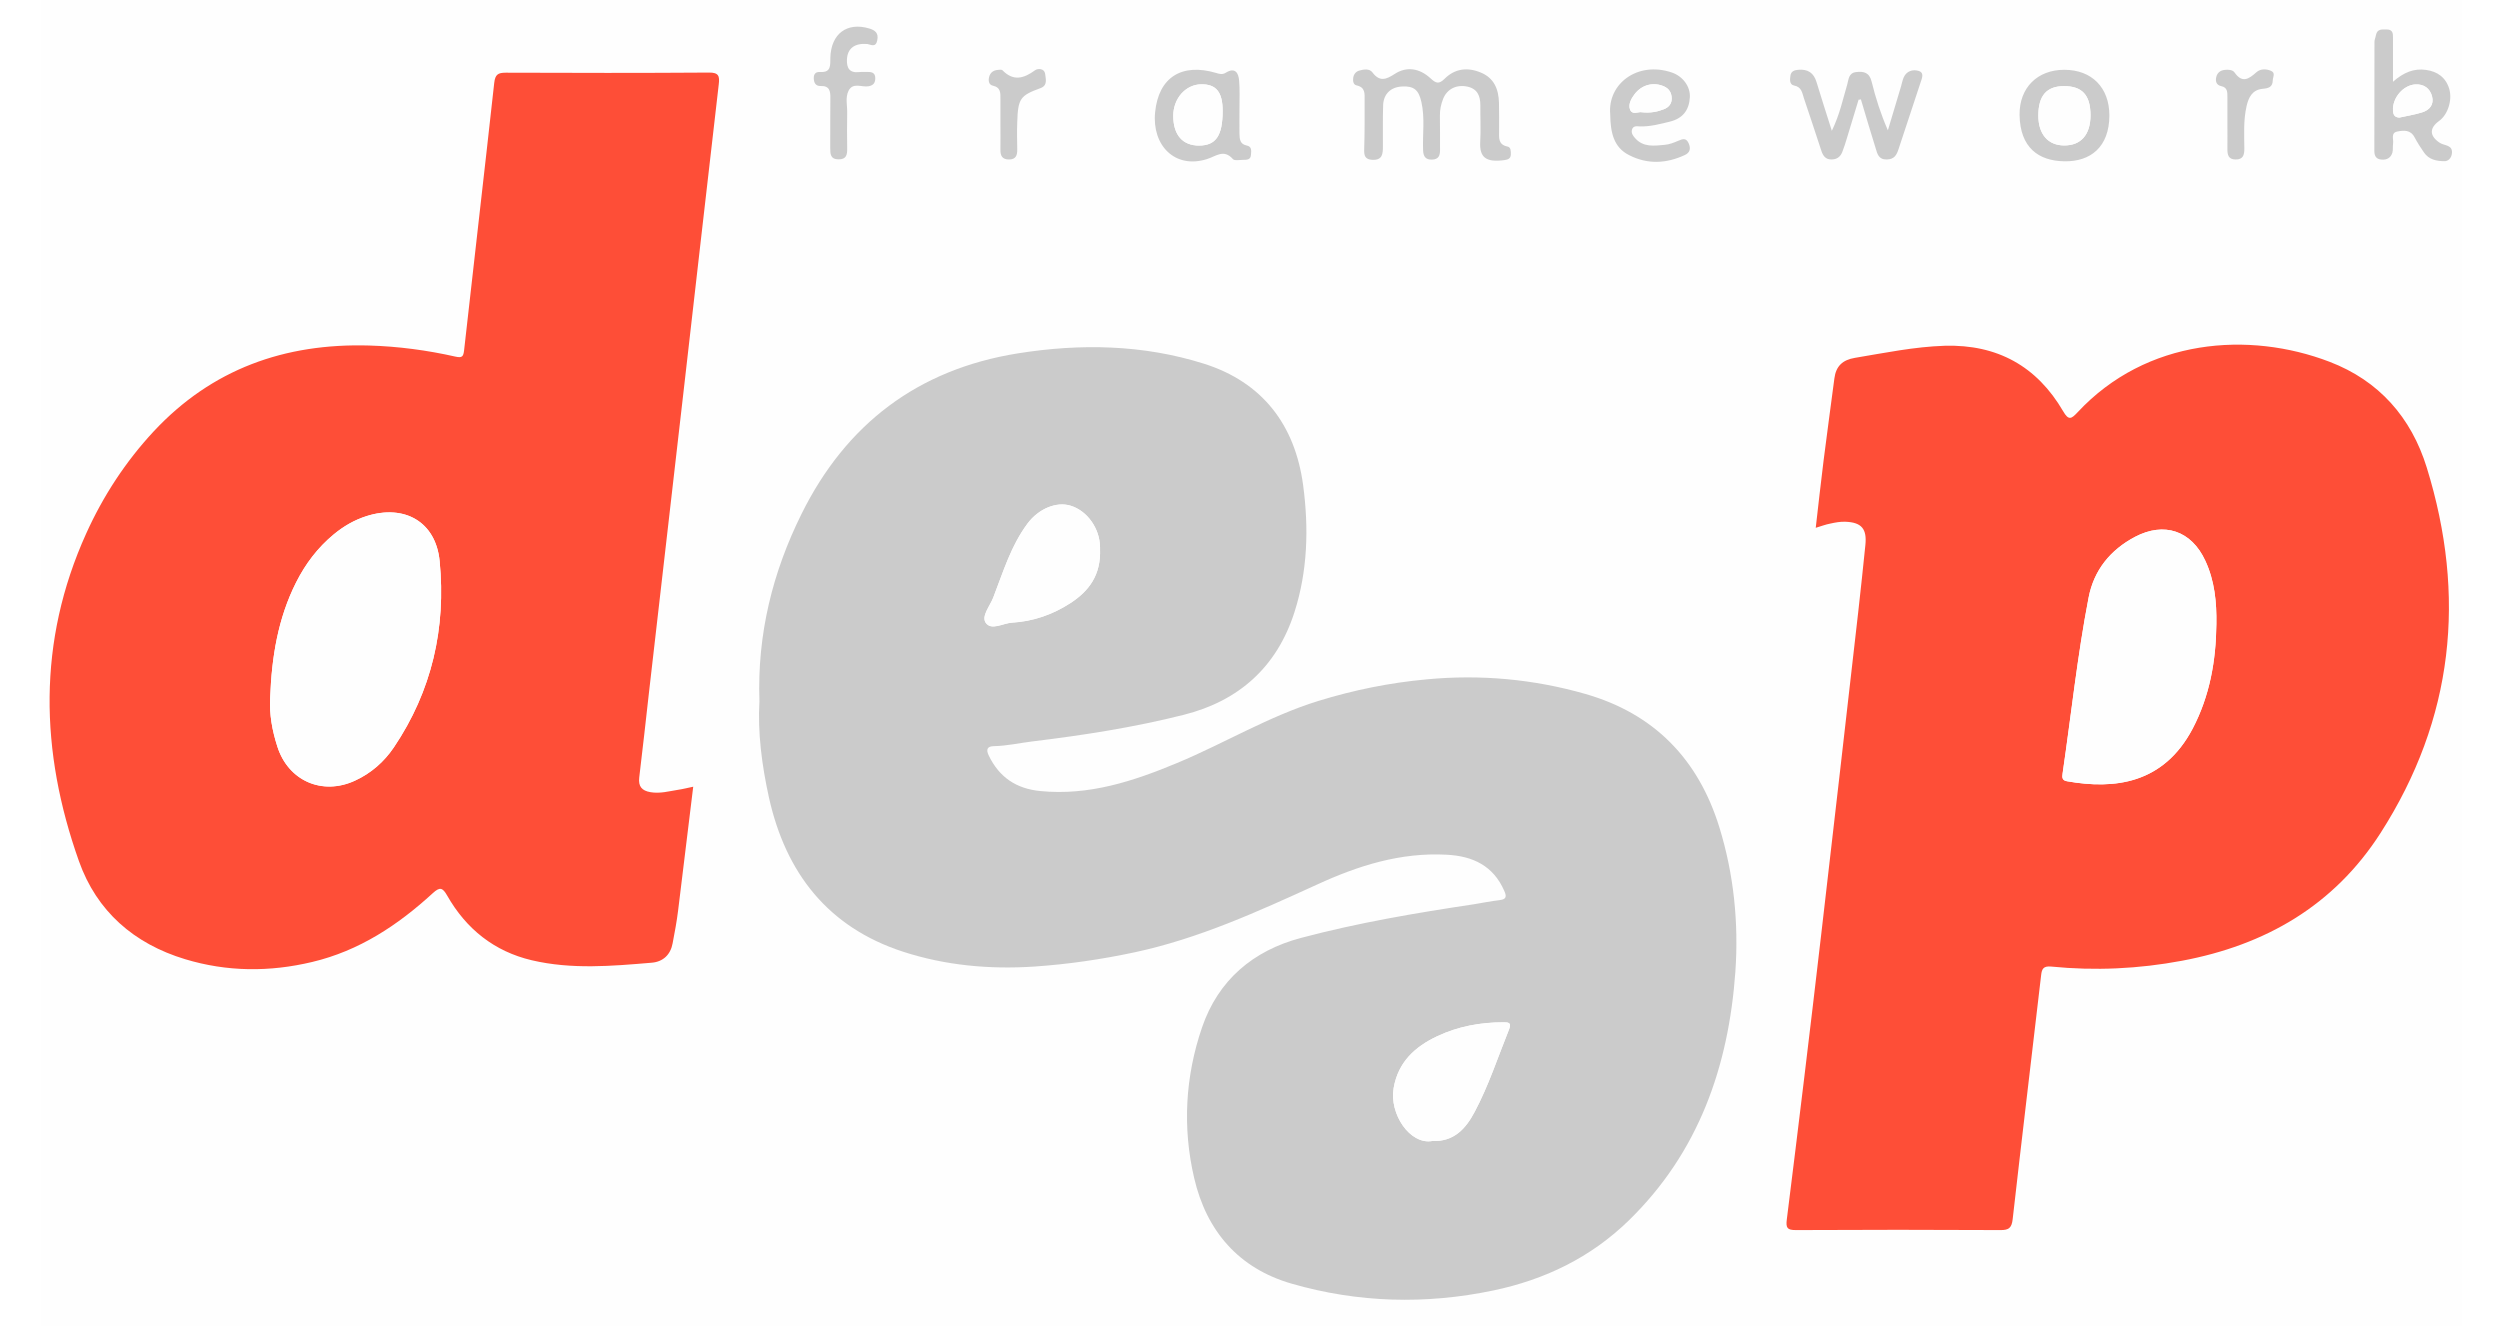
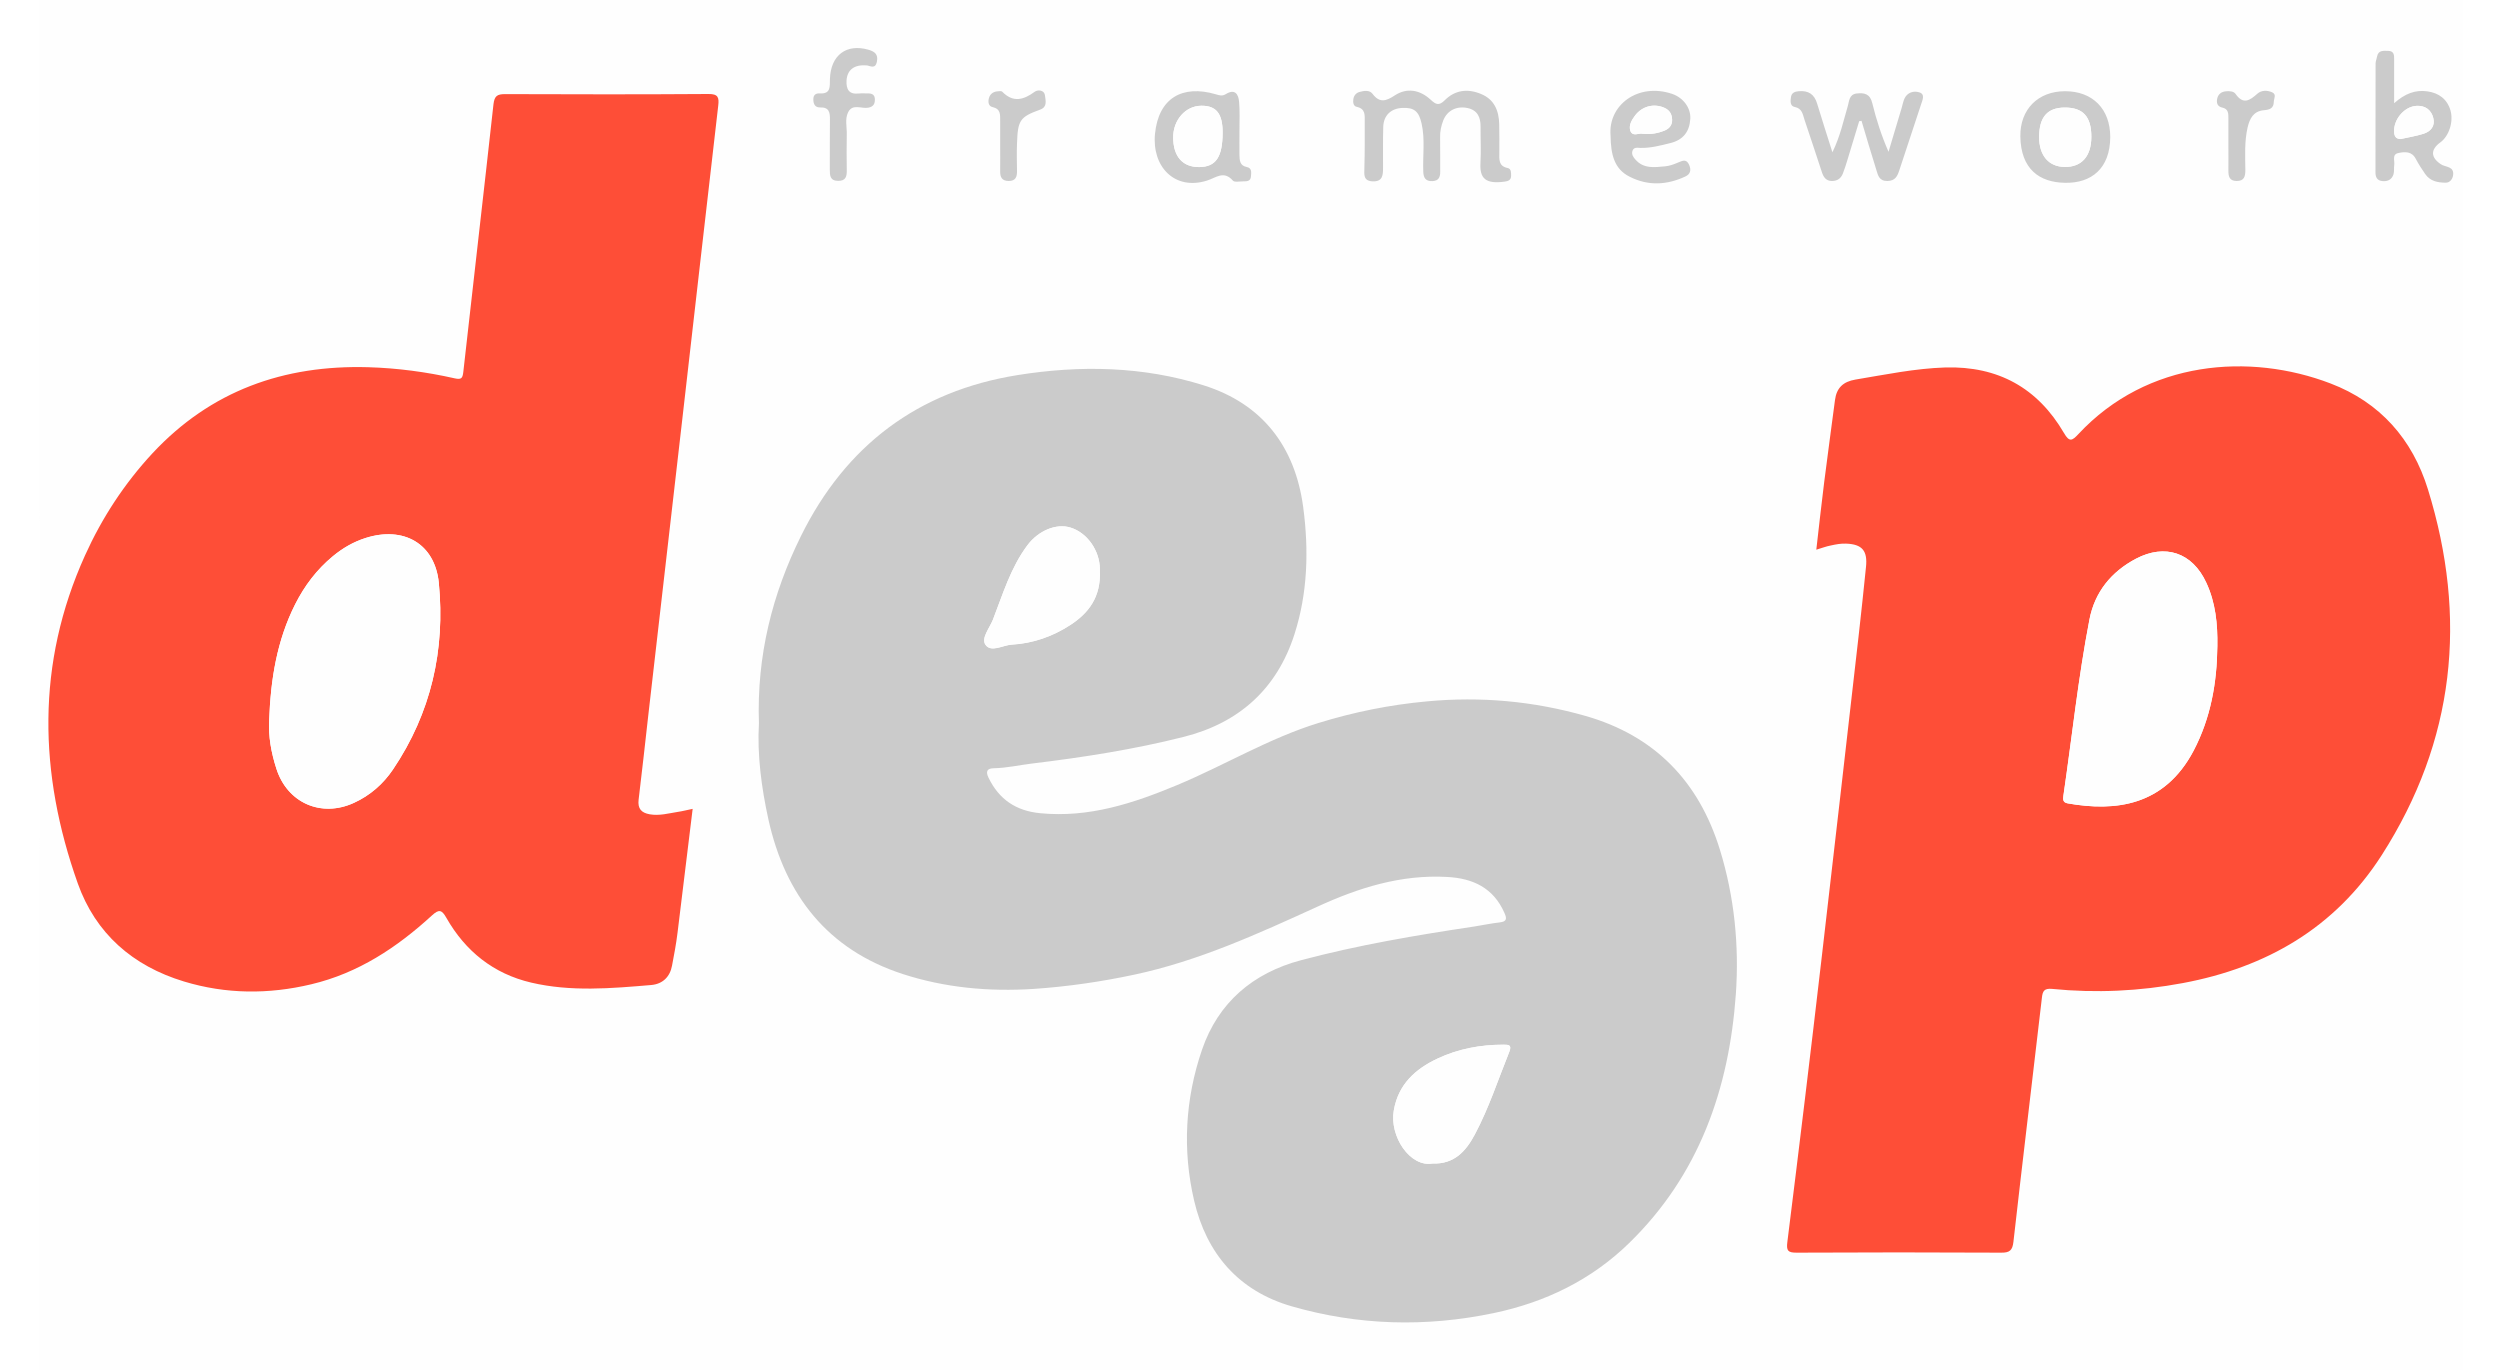
- <svg xmlns="http://www.w3.org/2000/svg" viewBox="-31.72 457.94 2065.44 1095.12">
+ <svg xmlns="http://www.w3.org/2000/svg" viewBox="-30.68 440.32 2063.36 1130.36">
  <path fill="#FEFEFE" d="M1002 2002c-330.4 0-660.8 0-991.2.2-7.3 0-9-1.6-9-9C2 1332.4 2 671.5 1.8 10.7c0-7.3 1.6-9 9-9 660.7.3 1321.6.3 1982.4.1 7.3 0 9 1.6 9 9-.2 660.8-.2 1321.6 0 1982.4 0 7.3-1.6 9-9 9-330.4-.3-660.8-.2-991.2-.2zm-406.3-964.7c-1.4 25.8 2.1 52.8 8 79.5 13.9 62.3 48.7 107 110.7 127.2 35.1 11.5 71.3 14.7 108.4 12.3 27.9-1.8 55.3-5.8 82.6-11.7 53.1-11.4 102.2-33.7 151.2-56.1 33.9-15.5 69-26.6 107.1-24.6 21.4 1.2 38.3 9.1 47.4 29.7 2 4.6 2.2 7.1-3.8 7.8-7.1.8-14 2.4-21.1 3.4-48 7.2-96 15.2-142.9 27.8-39.6 10.6-68.4 34.8-81.8 73.9-13.9 40.6-16.3 82.7-6.5 124.6 10.2 43.7 36.8 74.6 80.6 87.2 54.8 15.8 110.5 17.3 166.5 5.6 42.6-8.9 80.6-27.3 111.9-57.8 57.7-56.2 82.5-127.1 88.1-205.5 2.9-40.3-1.2-80.4-13.2-119.3-17.4-56.4-53.8-94-110.9-110.3-42.8-12.2-86.4-16.2-130.9-12-30.5 2.9-60.1 8.8-89.4 17.8-41 12.6-77.6 34.9-116.8 51.3-36.2 15.1-72.8 27.1-112.9 23.2-19.9-1.9-34.1-11.3-42.7-29.3-2.4-4.9-1.4-7.7 4.1-7.8 10.7-.2 21.2-2.6 31.8-3.9 42.1-5.1 84.1-11.6 125.2-22 45.6-11.5 76.9-39.6 91.4-84.7 11-34.3 11.9-69.6 7.2-105-6.7-50-33.7-85.1-82-100.4-50.2-15.9-102-16.8-153.8-8.5-82.4 13.2-141.8 58.3-178.6 132.6-23.9 48.3-36.8 99.3-34.9 155zm-54.7 70.6c-4.8 1-8.5 2-12.2 2.6-7.7 1.2-15.3 3.4-23.2 2-6.9-1.2-10.1-4.7-9.2-12.1 2.9-23.6 5.4-47.2 8.1-70.7L533 781.6c9.7-84.6 19.3-169.3 29.1-253.9.8-6.8.1-9.7-8.1-9.7-56 .4-112 .3-167.9.1-6.4 0-8.7 1.4-9.5 8.4-8.1 73.7-16.6 147.3-24.9 221-.6 5.1-1.4 6.5-7 5.2-23.5-5.3-47.3-8.5-71.5-9.2-69.6-2-129.9 19.4-178 71-23.3 24.9-41.7 53.3-55.7 84.3-40.4 89.3-38.1 180.1-5.9 270.7 14.7 41.4 45.4 68.2 87.7 81 34.7 10.5 69.8 10.7 105 2.3 38.8-9.2 70.8-30.4 99.7-56.9 5.6-5.2 8-4.7 11.8 2 15.7 27.6 38.9 46.2 70 53.5 32.8 7.7 66 4.8 99.1 2 9.3-.8 15.5-6.5 17.2-16.1 1.6-8.9 3.3-17.9 4.5-26.9 4.1-33.9 8.1-67.7 12.4-102.5zM1468.4 894c4.7-1.4 8.3-2.7 12.1-3.5 4.1-.8 8.4-1.6 12.5-1.5 13.4.6 17.8 6.1 16.4 19.3-2 18.4-3.8 36.9-5.9 55.3-10.1 88.8-20.2 177.7-30.6 266.5-9.2 78.5-18.7 156.9-28.4 235.3-.9 7.2.4 8.9 7.5 8.8 56.3-.2 112.6-.3 168.9 0 7 0 9.3-1.8 10.2-9 7.6-67.2 15.7-134.3 23.5-201.5.6-5.4 1.9-7.8 8.4-7.2 36.1 3.6 72.2 1.9 107.9-4.8 69-12.9 125.7-45.5 164.1-105.5 60.5-94.4 71.2-195.7 38.2-302-12.8-41.4-39.6-71.8-80.4-87.4-66.4-25.4-151.1-19.3-208.1 41.8-4.9 5.3-7.2 7.1-11.9-.9-21.7-37.3-54.3-55.4-97.8-54.1-25.2.7-49.7 5.9-74.3 10-10.1 1.7-15.6 6.9-16.9 17-2.9 22.6-6.1 45.1-8.9 67.7-2.3 18.3-4.3 36.7-6.5 55.7zm-372.7-334.9c0 6.5-.1 13 0 19.5.1 5.1-1.3 10.9 6.9 11.2 8.3.3 8.5-5.3 8.5-11.1.1-11.4-.2-22.8.2-34.2.4-9.3 6.5-14.9 15.7-15.3 9.8-.4 13.6 2.9 15.9 12.8 3 13.2 1 26.6 1.4 39.8.2 5.2 1.9 8 7.5 7.8 5.2-.2 6.5-3.2 6.5-7.7-.1-9.4.1-18.9-.1-28.3-.1-5 .9-9.7 2.7-14.3 3.2-8.1 11-11.9 20-10 8.2 1.7 10.7 7.5 10.7 15.2 0 10.1.5 20.2-.1 30.3-.7 12.7 4.4 17.4 20.1 15.2 2.8-.4 5.1-1.1 5.2-4.6.1-2.7.2-6-2.8-6.6-7.8-1.6-6.9-7.3-6.9-12.8 0-7.8.1-15.6-.1-23.4-.4-11.1-4-20.5-15.2-25-10.9-4.4-21.4-3.1-29.7 5.2-4.8 4.8-7.4 3.7-11.7-.4-9-8.3-19.6-10-29.5-3.6-7.2 4.7-12.5 6.7-18.5-1.3-2.5-3.3-7.2-2.5-11-1.4-2.6.8-4.3 2.9-4.8 5.7-.5 2.8-.1 5.9 2.8 6.5 7.3 1.5 6.6 6.8 6.6 12.1-.3 6.3-.3 12.5-.3 18.7zm408.1-18.8h2c4.1 13.5 8.1 27 12.2 40.4 1.4 4.5 2.3 9.4 9.2 9.3 6.4-.1 8.2-3.9 9.8-8.8 5.9-18.2 11.9-36.4 18-54.5 1.2-3.7 3.5-8.4-1.6-9.9-4.5-1.4-9.8 0-12.2 5.3-1.1 2.3-1.5 5-2.2 7.4-3.6 12.1-7.3 24.2-10.9 36.4-5.8-13.5-10-26.7-13.4-40.1-1.9-7.6-6.6-8.8-13-8-6.2.8-6 6.3-7.2 10.3-3.6 12.1-6.1 24.6-12.7 38.2-4.7-14.8-8.8-27.4-12.6-40.1-2.3-7.8-7.3-11-15.2-10.3-3.2.3-5.8 1.2-6.4 4.7-.5 3.3-.9 7.5 3 8.3 6.4 1.3 6.7 6.3 8.2 10.7 4.9 14.4 9.5 29 14.4 43.4 1.3 3.8 3.2 7.1 8.2 7 4.5 0 7.4-2.2 9-6.1 1.4-3.6 2.6-7.3 3.7-11 3.2-11 6.5-21.8 9.7-32.6zm441.5-14.8v-36.4c0-3.5-.4-6.6-4.9-6.7-3.9-.1-8.1-.8-9.2 4.7-.4 1.9-1.2 3.8-1.2 5.7-.1 29.9-.1 59.9-.1 89.8 0 4.1 1.3 6.9 5.9 7.3 4.5.4 7.7-1.5 9-5.7.7-2.4.2-5.2.6-7.7.5-3.5-2.1-8.6 3.5-9.8 5.4-1.1 11-1.4 14.3 4.9 2.2 4.3 4.9 8.4 7.7 12.4 4.1 6 10.6 7.2 17.1 7.2 3 0 5.3-2.5 5.9-5.7 1.4-8.1-6.2-6.9-10-9.5-8.5-5.7-8.8-12-.4-18.1 7-5.1 11.1-16.9 8.3-26.4-2.7-9.4-9.6-14.4-19.2-15.7-9.9-1.5-18.4 1.8-27.3 9.7zm-953 22.3c0-7.8.4-15.6-.2-23.4-.5-6.3-3.4-11.1-10.8-6.5-3 1.8-5.3 1.1-8.2.3-28.1-8.3-47.5 3.3-50.4 32.5-2.7 27.4 16.2 47.1 42.8 38.7 7.7-2.4 13.9-8.6 21.5 0 1.3 1.5 5.6.6 8.5.6 3 0 6.2 0 6.4-4.2.1-3.1 1-6.7-3.7-7.7-5.5-1.1-5.7-5.5-5.8-9.8-.2-6.8-.1-13.7-.1-20.5zm306.3 4.6c.2 15 2.8 27.4 15.8 34 15.1 7.7 30.7 6.9 45.9-.2 4.1-1.9 5.1-5.2 3.1-9.7-2.2-4.8-5-3.5-8.7-2-3.5 1.5-7.3 3-11.1 3.3-8.7.8-17.7 2.2-24.5-5.6-1.8-2-3.3-4.2-2.5-7 1-3.4 4.1-2.7 6.6-2.6 8.5.2 16.7-2 24.8-4 10.4-2.6 15.8-9.5 16.4-20.1.5-8.7-5.6-17.4-15-20.5-28.2-9.8-53 9.1-50.8 34.4zm412.4 1c0-23.1-14.4-37.8-37.2-37.8-22.3 0-37.2 14.9-36.9 37.3.4 27 15.7 38 37 38.3 21.5.4 36.9-11.8 37.1-37.8zM684.9 494.3c2.7.4 7 3.4 8.3-3.1 1.1-5.7-1.7-8-6.9-9.6-18.2-5.4-31.4 4.3-31.9 24.1-.2 5.9 1 12.5-8.3 11.9-3.6-.2-5.4 1.4-5.4 5.2.1 3.8 1.5 6.6 5.6 6.4 7.6-.3 8.1 4.4 8.1 10.2-.2 13.7 0 27.3-.1 41 0 4.9.1 9.3 6.8 9.4 6.5.1 7.2-3.9 7.2-9-.1-9.8-.2-19.5 0-29.3.1-6.1-1.7-12.6 1.1-18.3 3.7-7.5 11.1-2.7 16.7-3.8 4-.8 5.4-3 5.4-6.7 0-3.8-2.1-5.1-5.6-5.1-2.6 0-5.2-.2-7.8.1-8.1.9-10.3-3.7-10-10.6.4-9 6.2-13.7 16.8-12.8zm1123.6 65.4c0 7.2.1 14.3 0 21.5-.1 4.7.8 8.4 6.7 8.6 6.4.1 7.3-3.8 7.3-9-.1-11.7-.8-23.4 1.8-34.9 1.7-7.5 4.8-13.7 13.4-14.5 4.8-.4 8.2-1.5 8.3-7.1.1-2.8 2.4-6-1.4-7.7-4.1-1.8-8.8-1.8-12.1 1.1-6.3 5.5-11.7 9.4-18.1.2-1.5-2.2-5.2-2.4-8.2-2.1-3.6.4-6.1 2.4-6.9 5.9-.8 3.5.1 6.6 4.1 7.5 5.3 1.1 5.1 5.1 5.1 9.1v21.4zm-1013.7-.4c0 7.5.1 14.9 0 22.4-.1 5 1.5 8.1 7.1 8.1 5.8 0 6.9-3.5 6.8-8.3-.1-7.5-.3-14.9 0-22.4.7-19.6 2.4-22 19.1-28.2 6.1-2.3 4.5-7.4 4-11.5-.6-5.3-6.3-4.8-8.4-3.3-9.3 6.9-17.9 9.3-27-.1-.7-.7-2.5-.3-3.8-.2-3.7.2-6.1 2.3-7.1 5.7-.8 3-.4 6.5 3 7.3 6.8 1.5 6.3 6.3 6.3 11.2 0 6.4.1 12.8 0 19.3z" />
  <path fill="#CBCBCB" d="M595.7 1037.3c-1.9-55.7 11-106.8 34.8-154.8 36.8-74.3 96.2-119.4 178.6-132.6 51.8-8.3 103.7-7.3 153.8 8.5 48.2 15.2 75.3 50.4 82 100.4 4.7 35.3 3.8 70.7-7.2 105-14.5 45.2-45.8 73.2-91.4 84.7-41.2 10.4-83.1 16.9-125.2 22-10.6 1.3-21 3.7-31.8 3.9-5.5.1-6.5 2.9-4.1 7.8 8.7 18 22.8 27.4 42.7 29.3 40.1 3.9 76.7-8.1 112.9-23.2 39.3-16.4 75.9-38.7 116.8-51.3 29.2-9 58.8-15 89.4-17.8 44.5-4.2 88.1-.2 130.9 12 57 16.3 93.5 53.9 110.9 110.3 12 38.9 16 79.1 13.2 119.3-5.6 78.4-30.4 149.3-88.1 205.5-31.3 30.5-69.3 48.9-111.9 57.8-55.9 11.7-111.7 10.2-166.5-5.6-43.8-12.6-70.4-43.4-80.6-87.2-9.8-41.9-7.4-84 6.5-124.6 13.4-39.1 42.2-63.4 81.8-73.9 47-12.5 94.9-20.6 142.9-27.8 7-1.1 14-2.6 21.1-3.4 6-.7 5.8-3.3 3.8-7.8-9.1-20.7-26-28.6-47.4-29.7-38.1-2.1-73.2 9-107.1 24.6-49.1 22.4-98.1 44.8-151.2 56.1-27.3 5.8-54.7 9.8-82.6 11.7-37.1 2.4-73.3-.9-108.4-12.3-62-20.2-96.8-65-110.7-127.2-5.9-26.8-9.4-53.8-7.9-79.7zm555.9 363.3c18.1.7 27.7-10.3 35-24 11.6-21.8 19.2-45.3 28.4-68.1 2.3-5.7-.5-5.9-4.7-5.9-19 0-37.4 3.4-54.6 11.5-18.3 8.6-32.3 21.3-36 42.7-3.8 21.4 13.5 47.1 31.9 43.8zM877.1 911.4v-1.6c-.3-15.4-10.6-29.9-24.3-34.1-11.6-3.6-26.3 2.4-35.5 14.6-13.8 18.5-20.3 40.4-28.5 61.5-2.7 6.8-9.8 15.1-6.2 20.5 4.6 6.8 14.4.4 21.8 0 17.4-1 33.7-6.7 48.3-16.2 15.1-9.8 25.3-23.1 24.4-44.7z" />
  <path fill="#FE4E37" d="M541 1107.9c-4.2 34.8-8.3 68.6-12.5 102.4-1.1 9-2.8 18-4.5 26.9-1.7 9.5-7.9 15.3-17.2 16.1-33.1 2.8-66.3 5.7-99.1-2-31.1-7.3-54.3-25.9-70-53.5-3.8-6.7-6.1-7.2-11.8-2-28.9 26.5-60.9 47.7-99.7 56.9-35.2 8.4-70.3 8.2-105-2.3-42.3-12.8-73-39.6-87.7-81-32.2-90.7-34.4-181.4 6-270.7 14-31 32.5-59.3 55.7-84.3 48.1-51.6 108.4-73 178-71 24.1.7 48 3.9 71.5 9.2 5.5 1.2 6.4-.2 7-5.2 8.2-73.7 16.8-147.3 24.9-221 .8-6.9 3.1-8.4 9.5-8.4 56 .2 112 .3 167.9-.1 8.1-.1 8.9 2.9 8.1 9.7-9.8 84.6-19.4 169.3-29.1 253.9l-28.5 248.1c-2.7 23.6-5.2 47.2-8.1 70.7-.9 7.5 2.3 10.9 9.2 12.1 7.9 1.4 15.5-.8 23.2-2 3.6-.5 7.3-1.5 12.2-2.5zm-349.5-73.6c-.8 13.9 1.7 27.3 5.9 40.4 9 28.3 37 40.7 64 28.3 13.4-6.1 24.2-15.6 32.3-27.6 31.4-46.6 43.2-98.6 37.8-153.9-3.2-32.5-29.1-47.1-60.4-37.1-10.1 3.2-19 8.4-27.1 15.1-13.2 10.9-23.4 24.4-31.1 39.7-15.1 29.8-20.2 62-21.4 95.1zM1468.4 894c2.2-19 4.2-37.4 6.5-55.7 2.8-22.6 6-45.1 8.9-67.7 1.3-10.2 6.8-15.3 16.9-17 24.7-4.1 49.2-9.2 74.3-10 43.4-1.2 76.1 16.9 97.8 54.1 4.6 8 6.9 6.2 11.9.9 57-61.2 141.7-67.2 208.1-41.8 40.9 15.6 67.6 46 80.4 87.4 32.9 106.3 22.3 207.6-38.2 302-38.5 60-95.2 92.6-164.1 105.5-35.7 6.7-71.7 8.4-107.9 4.8-6.5-.6-7.8 1.8-8.4 7.2-7.8 67.2-15.9 134.3-23.5 201.5-.8 7.2-3.2 9.1-10.2 9-56.3-.3-112.6-.3-168.9 0-7.1 0-8.4-1.7-7.5-8.8 9.8-78.4 19.3-156.8 28.4-235.3 10.4-88.8 20.4-177.7 30.6-266.5 2.1-18.4 4-36.9 5.9-55.3 1.4-13.3-3-18.8-16.4-19.3-4.2-.2-8.4.6-12.5 1.5-3.8.7-7.4 2.1-12.1 3.5zm331 79.5c.3-18-1.4-35.8-9.1-52.3-11.5-24.8-34-32.4-58.1-19.7-20.4 10.8-34 27.5-38.3 50.1-9.3 48.1-14.4 96.9-21.5 145.4-.5 3.1-.6 5.7 3.7 6.4 39.1 6.9 79.6 2.2 103.7-43.4 14.1-27.1 19.3-56.3 19.6-86.5z" />
  <path fill="#CBCBCB" d="M1095.7 559.1v-18.5c0-5.2.7-10.5-6.6-12.1-2.9-.6-3.2-3.8-2.8-6.5.5-2.8 2.2-4.9 4.8-5.7 3.8-1.1 8.5-1.9 11 1.4 6 8 11.3 6 18.5 1.3 9.8-6.4 20.5-4.7 29.5 3.6 4.4 4.1 6.9 5.2 11.7.4 8.4-8.4 18.8-9.7 29.7-5.2 11.2 4.5 14.9 13.9 15.2 25 .2 7.8.1 15.6.1 23.4 0 5.5-.9 11.2 6.9 12.8 3 .6 2.8 3.9 2.8 6.6-.1 3.4-2.4 4.2-5.2 4.6-15.7 2.2-20.8-2.5-20.1-15.2.6-10.1 0-20.2.1-30.3 0-7.6-2.5-13.4-10.7-15.2-9-1.9-16.7 1.9-20 10-1.8 4.5-2.8 9.2-2.7 14.3.2 9.4 0 18.9.1 28.3 0 4.5-1.3 7.5-6.5 7.7-5.5.2-7.3-2.6-7.5-7.8-.5-13.3 1.6-26.6-1.4-39.8-2.2-9.9-6.1-13.3-15.9-12.8-9.2.4-15.3 6-15.7 15.3-.4 11.4-.1 22.8-.2 34.2 0 5.8-.2 11.4-8.5 11.1-8.2-.3-6.9-6.1-6.9-11.2.2-6.7.3-13.2.3-19.7zm408.1-18.8c-3.3 10.8-6.5 21.6-9.8 32.3-1.1 3.7-2.3 7.4-3.7 11-1.6 4-4.5 6.1-9 6.1-4.9 0-6.9-3.2-8.2-7-4.8-14.5-9.5-29-14.4-43.4-1.5-4.4-1.8-9.5-8.2-10.7-3.9-.8-3.5-5-3-8.3.6-3.5 3.2-4.4 6.4-4.7 8-.7 12.9 2.5 15.2 10.3 3.8 12.7 7.9 25.2 12.6 40.1 6.6-13.6 9.1-26.1 12.7-38.2 1.2-4 1-9.5 7.2-10.3 6.5-.8 11.2.3 13 8 3.3 13.4 7.5 26.6 13.4 40.1 3.6-12.1 7.3-24.2 10.9-36.4.7-2.5 1.2-5.1 2.2-7.4 2.4-5.3 7.7-6.7 12.2-5.3 5.1 1.5 2.8 6.2 1.6 9.9-6 18.2-12 36.3-18 54.5-1.6 4.9-3.4 8.7-9.8 8.8-6.9.1-7.8-4.7-9.2-9.3-4.2-13.4-8.2-26.9-12.2-40.4-.6.3-1.2.3-1.9.3zm441.5-14.8c8.9-7.9 17.5-11.2 27.3-9.8 9.5 1.3 16.4 6.3 19.2 15.7 2.7 9.5-1.3 21.3-8.3 26.4-8.3 6-8.1 12.4.4 18.1 3.8 2.6 11.4 1.4 10 9.5-.6 3.2-2.9 5.7-5.9 5.7-6.6 0-13-1.2-17.1-7.2-2.8-4-5.4-8.1-7.7-12.4-3.3-6.4-8.9-6-14.3-4.9-5.6 1.1-3 6.3-3.5 9.8-.4 2.6.1 5.3-.6 7.7-1.3 4.2-4.5 6.1-9 5.7-4.6-.4-5.9-3.2-5.9-7.3 0-29.9 0-59.9.1-89.8 0-1.9.9-3.8 1.2-5.7 1.1-5.5 5.3-4.7 9.2-4.7 4.6.1 5 3.2 4.9 6.7v36.5zm5.2 29.6c6.3-1.4 12.7-2.4 18.8-4.3 6.2-1.9 10-6.5 8.3-13.2-1.7-6.7-6.8-10.3-13.8-9.9-10.1.5-19 11.3-18.5 21.5.2 3.5 1.2 5.6 5.2 5.9zm-958.2-7.3c0 6.8-.1 13.7 0 20.5.1 4.3.3 8.7 5.8 9.8 4.7.9 3.9 4.5 3.7 7.7-.2 4.2-3.4 4.2-6.4 4.2-2.9 0-7.2.9-8.5-.6-7.6-8.6-13.8-2.4-21.5 0-26.5 8.3-45.5-11.4-42.8-38.7 2.9-29.2 22.3-40.8 50.4-32.5 2.9.9 5.2 1.6 8.2-.3 7.4-4.5 10.3.2 10.8 6.5.7 7.8.3 15.6.3 23.4zm-13.9 1.7c0-15.4-5.3-22-17.6-21.9-13 .1-23.3 11.8-23.2 26.3.1 15.6 7.8 24.4 21.5 24.3 13.8-.2 19.3-8.3 19.3-28.7zm320.2 2.9c-2.3-25.3 22.6-44.1 50.8-34.6 9.4 3.2 15.5 11.8 15 20.5-.6 10.7-5.9 17.5-16.4 20.1-8.1 2-16.3 4.2-24.8 4-2.4-.1-5.6-.8-6.6 2.6-.8 2.8.7 5 2.5 7 6.8 7.8 15.8 6.4 24.5 5.6 3.8-.3 7.6-1.8 11.1-3.3 3.6-1.5 6.5-2.8 8.7 2 2 4.5 1 7.8-3.1 9.7-15.2 7.1-30.8 7.9-45.9.2-13-6.4-15.6-18.8-15.8-33.8zm26.2-1.7c7.2.7 12.8-.4 18.3-2.6 4-1.6 6.4-4.6 6.3-8.9-.1-4.4-1.9-7.9-6.4-9.9-8.6-3.8-18.2-1.5-24.2 6.4-2.8 3.7-5.3 8.2-3.9 12.5 1.9 5.3 7.4 1.7 9.9 2.5zm386.2 2.7c-.1 26-15.6 38.2-37.2 37.8-21.3-.3-36.6-11.3-37-38.3-.3-22.4 14.7-37.3 36.9-37.3 22.8 0 37.3 14.7 37.3 37.8zm-15.6-.2c0-16.7-6.9-24.2-22.1-24.1-14.2.1-20.9 7.9-21 24.3 0 15.3 7.9 24.6 21.2 24.7 14 .2 21.9-8.9 21.9-24.9zM684.9 494.3c-10.6-.9-16.4 3.7-16.9 12.6-.3 7 1.9 11.5 10 10.6 2.6-.3 5.2 0 7.8-.1 3.5 0 5.6 1.3 5.6 5.1s-1.4 5.9-5.4 6.7c-5.6 1.1-13-3.6-16.7 3.8-2.8 5.7-.9 12.2-1.1 18.3-.2 9.8-.1 19.5 0 29.3.1 5.1-.6 9.1-7.2 9-6.7-.1-6.8-4.5-6.8-9.4.1-13.7-.1-27.3.1-41 .1-5.8-.5-10.5-8.1-10.2-4.1.1-5.5-2.7-5.6-6.4-.1-3.8 1.8-5.4 5.4-5.2 9.3.6 8.1-6 8.3-11.9.6-19.7 13.7-29.4 31.9-24.1 5.2 1.5 8 3.9 6.9 9.6-1.2 6.7-5.5 3.7-8.2 3.3zm1123.6 65.4v-21.5c0-4 .2-8-5.1-9.1-4.1-.9-4.9-4-4.1-7.5.8-3.5 3.3-5.5 6.9-5.9 3-.4 6.7-.1 8.2 2.1 6.4 9.2 11.8 5.4 18.1-.2 3.3-2.9 8-2.9 12.1-1.1 3.8 1.7 1.5 5 1.4 7.7-.1 5.7-3.5 6.7-8.3 7.1-8.6.8-11.7 7-13.4 14.5-2.6 11.6-1.9 23.3-1.8 34.9 0 5.2-.9 9.1-7.3 9-5.9-.1-6.7-3.8-6.7-8.6.1-7.1 0-14.2 0-21.4zm-1013.7-.4v-19.4c0-4.9.5-9.7-6.3-11.2-3.4-.7-3.8-4.3-3-7.3.9-3.4 3.4-5.4 7.1-5.7 1.3-.1 3.1-.4 3.8.2 9.1 9.4 17.7 6.9 27 .1 2-1.5 7.8-2 8.4 3.3.5 4.1 2.1 9.3-4 11.5-16.7 6.1-18.5 8.6-19.1 28.2-.3 7.4-.1 14.9 0 22.4.1 4.8-1.1 8.3-6.8 8.3-5.6 0-7.2-3.1-7.1-8.1.1-7.4 0-14.8 0-22.3z" />
  <path fill="#FEFEFE" d="M1151.6 1400.6c-18.4 3.3-35.7-22.4-31.9-43.9 3.7-21.4 17.7-34.1 36-42.7 17.2-8.1 35.6-11.5 54.6-11.5 4.2 0 7 .2 4.7 5.9-9.2 22.8-16.8 46.3-28.4 68.1-7.3 13.8-17 24.8-35 24.1zM877.1 911.4c.9 21.7-9.2 34.9-24.4 44.8-14.6 9.5-30.9 15.2-48.3 16.2-7.4.4-17.2 6.9-21.8 0-3.6-5.4 3.5-13.7 6.2-20.5 8.2-21.1 14.6-43 28.5-61.5 9.1-12.2 23.8-18.2 35.5-14.6 13.7 4.2 24.1 18.7 24.3 34.1v1.5zm-685.6 122.9c1.2-33.1 6.4-65.3 21.4-95.2 7.7-15.3 17.8-28.7 31.1-39.7 8.1-6.7 17-11.9 27.1-15.1 31.3-9.9 57.2 4.6 60.4 37.1 5.4 55.3-6.4 107.3-37.8 153.9-8.1 12-18.9 21.5-32.3 27.6-27 12.4-55.1 0-64-28.3-4.2-13-6.7-26.4-5.9-40.3zm1607.9-60.8c-.3 30.3-5.4 59.5-19.7 86.5-24.1 45.7-64.6 50.3-103.7 43.4-4.2-.7-4.1-3.3-3.7-6.4 7.1-48.5 12.2-97.3 21.5-145.4 4.4-22.6 17.9-39.3 38.3-50.1 24.1-12.7 46.7-5.2 58.1 19.7 7.7 16.5 9.5 34.2 9.2 52.3zm151.1-418.4c-4-.3-5-2.5-5.2-5.9-.6-10.2 8.3-20.9 18.5-21.5 6.9-.4 12.1 3.2 13.8 9.9 1.8 6.7-2 11.3-8.3 13.2-6.2 1.9-12.5 2.9-18.8 4.3zm-972.1-5.6c0 20.5-5.5 28.6-19.3 28.7-13.6.1-21.4-8.6-21.5-24.3-.1-14.6 10.2-26.2 23.2-26.3 12.3-.2 17.6 6.5 17.6 21.9zm346.4 1.2c-2.5-.8-8.1 2.8-9.9-2.5-1.5-4.3 1.1-8.8 3.9-12.5 6-7.8 15.6-10.2 24.2-6.4 4.5 2 6.3 5.5 6.4 9.9.1 4.3-2.3 7.3-6.3 8.9-5.4 2.2-11.1 3.3-18.3 2.6zm370.6 2.5c0 16-8 25-21.9 24.9-13.3-.1-21.2-9.4-21.2-24.7 0-16.4 6.8-24.2 21-24.3 15.2-.1 22.1 7.5 22.1 24.1z" />
</svg>
